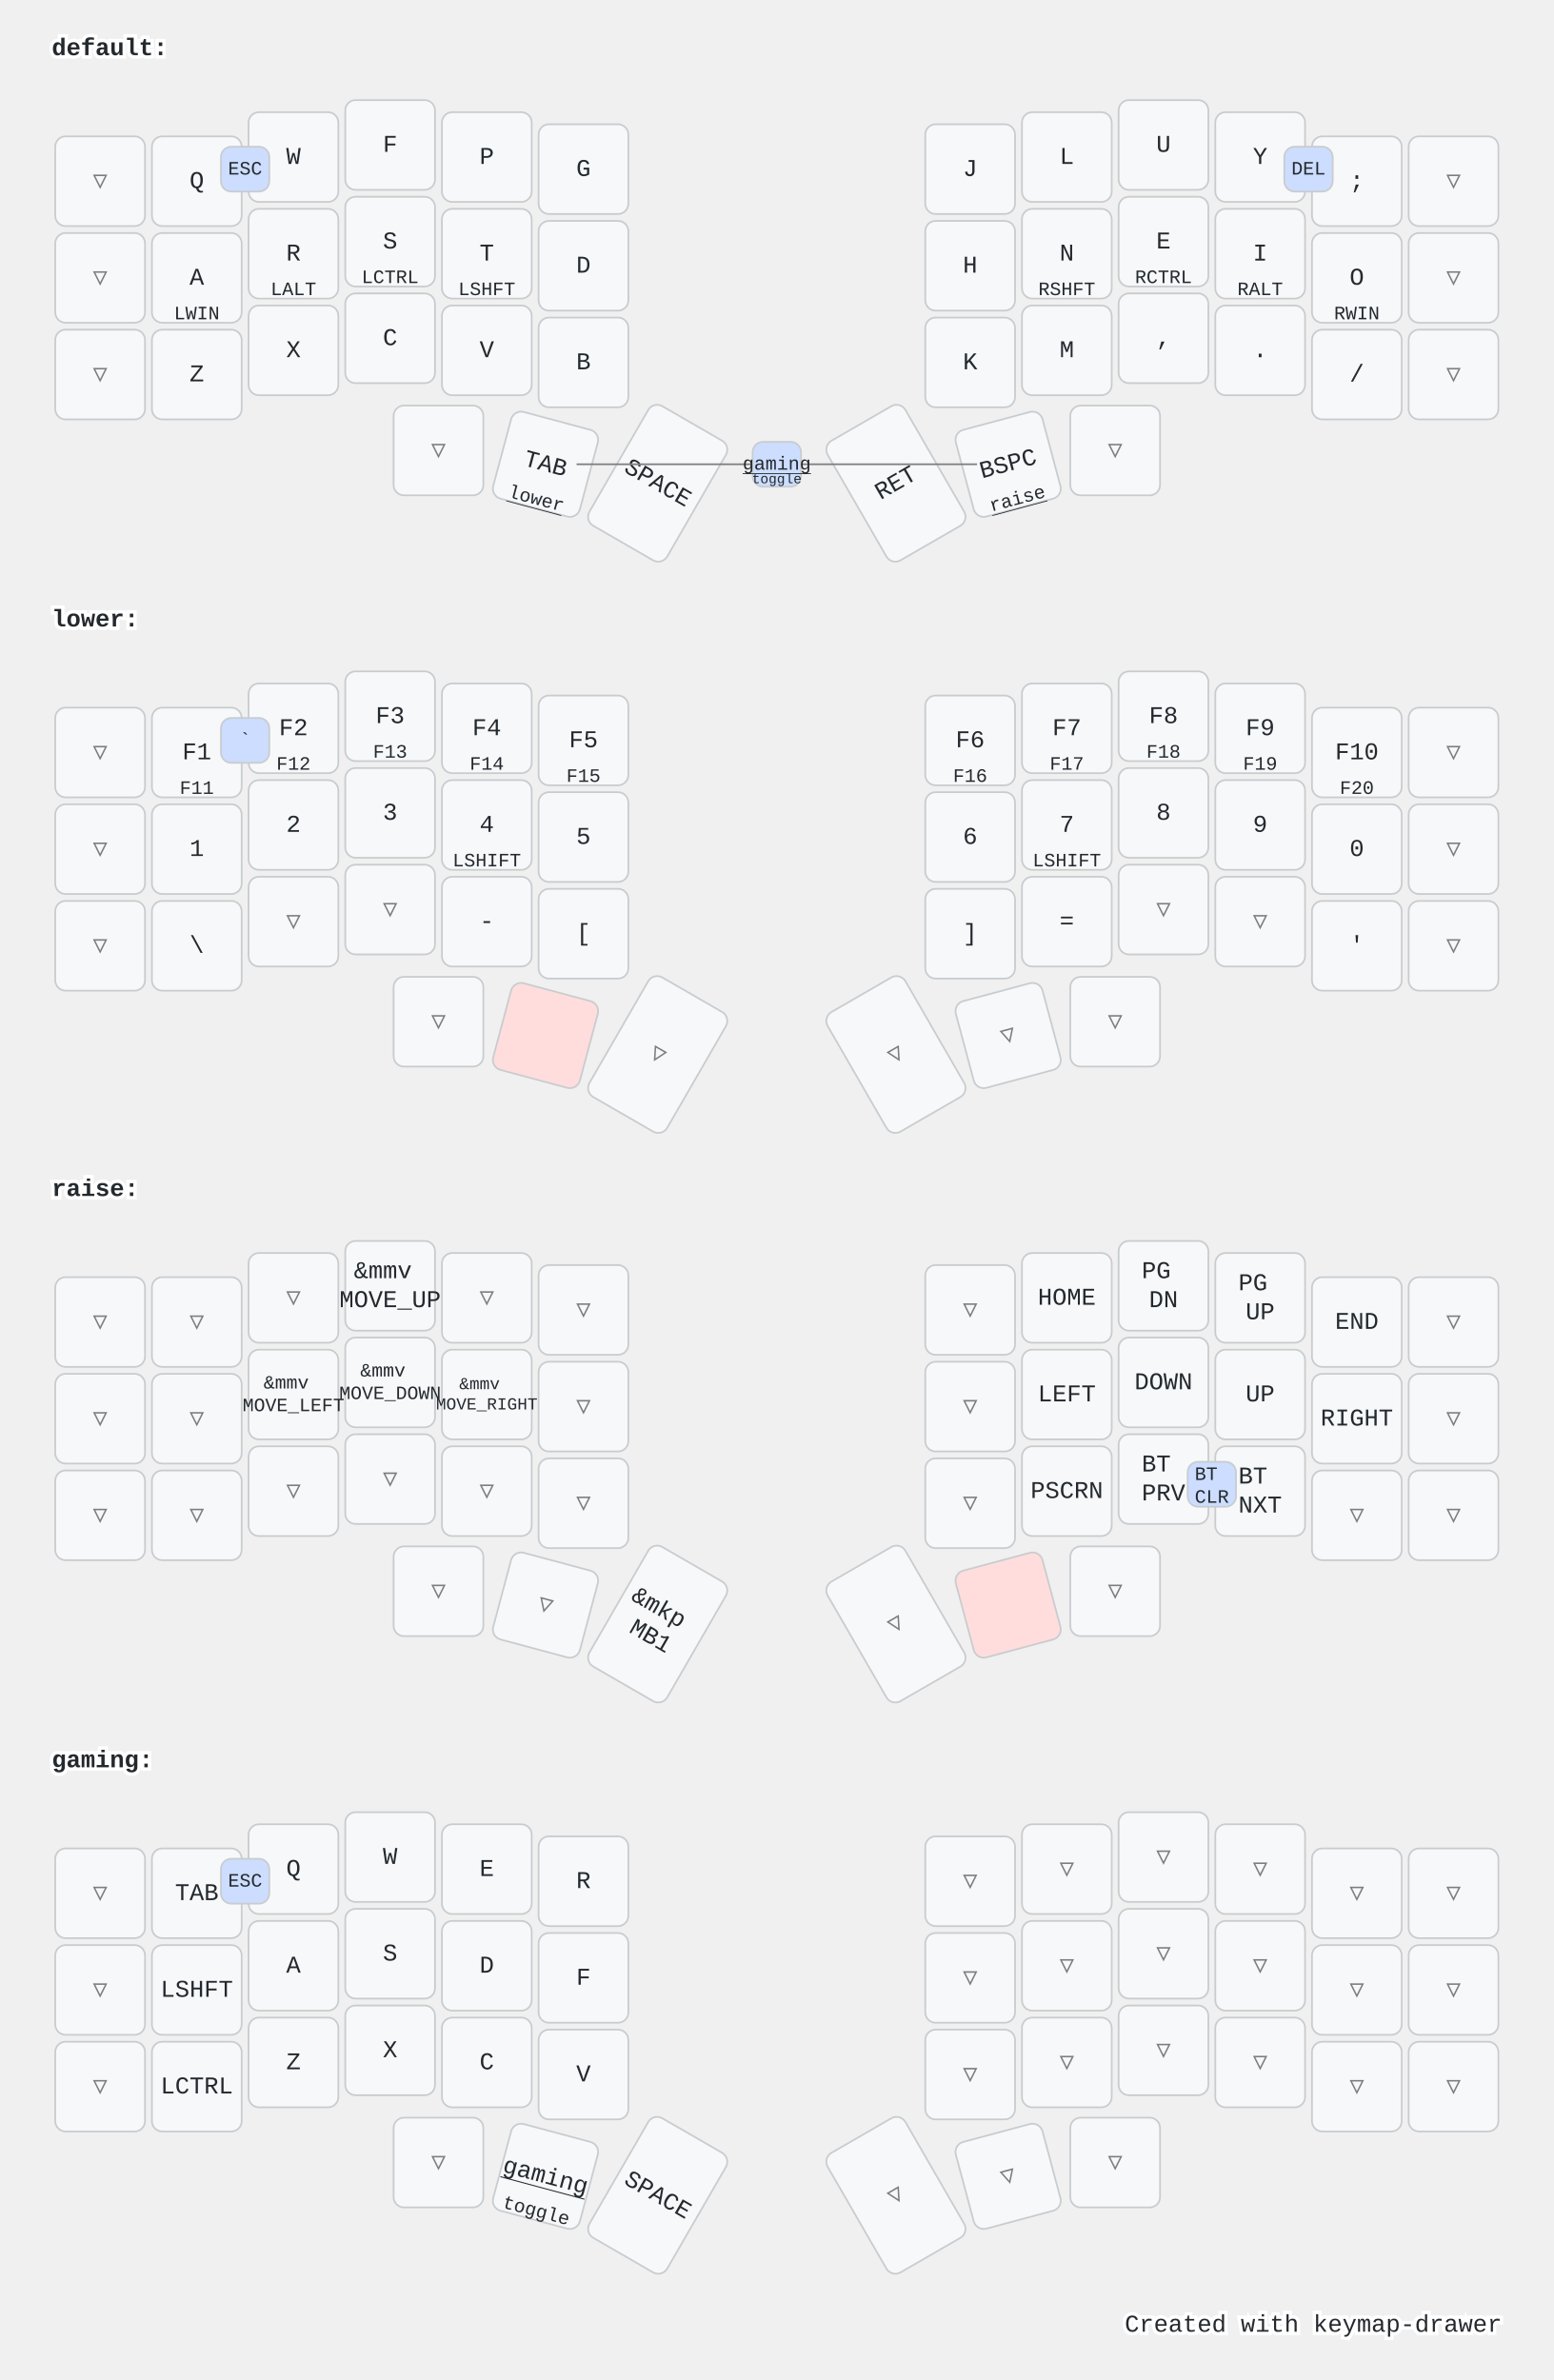
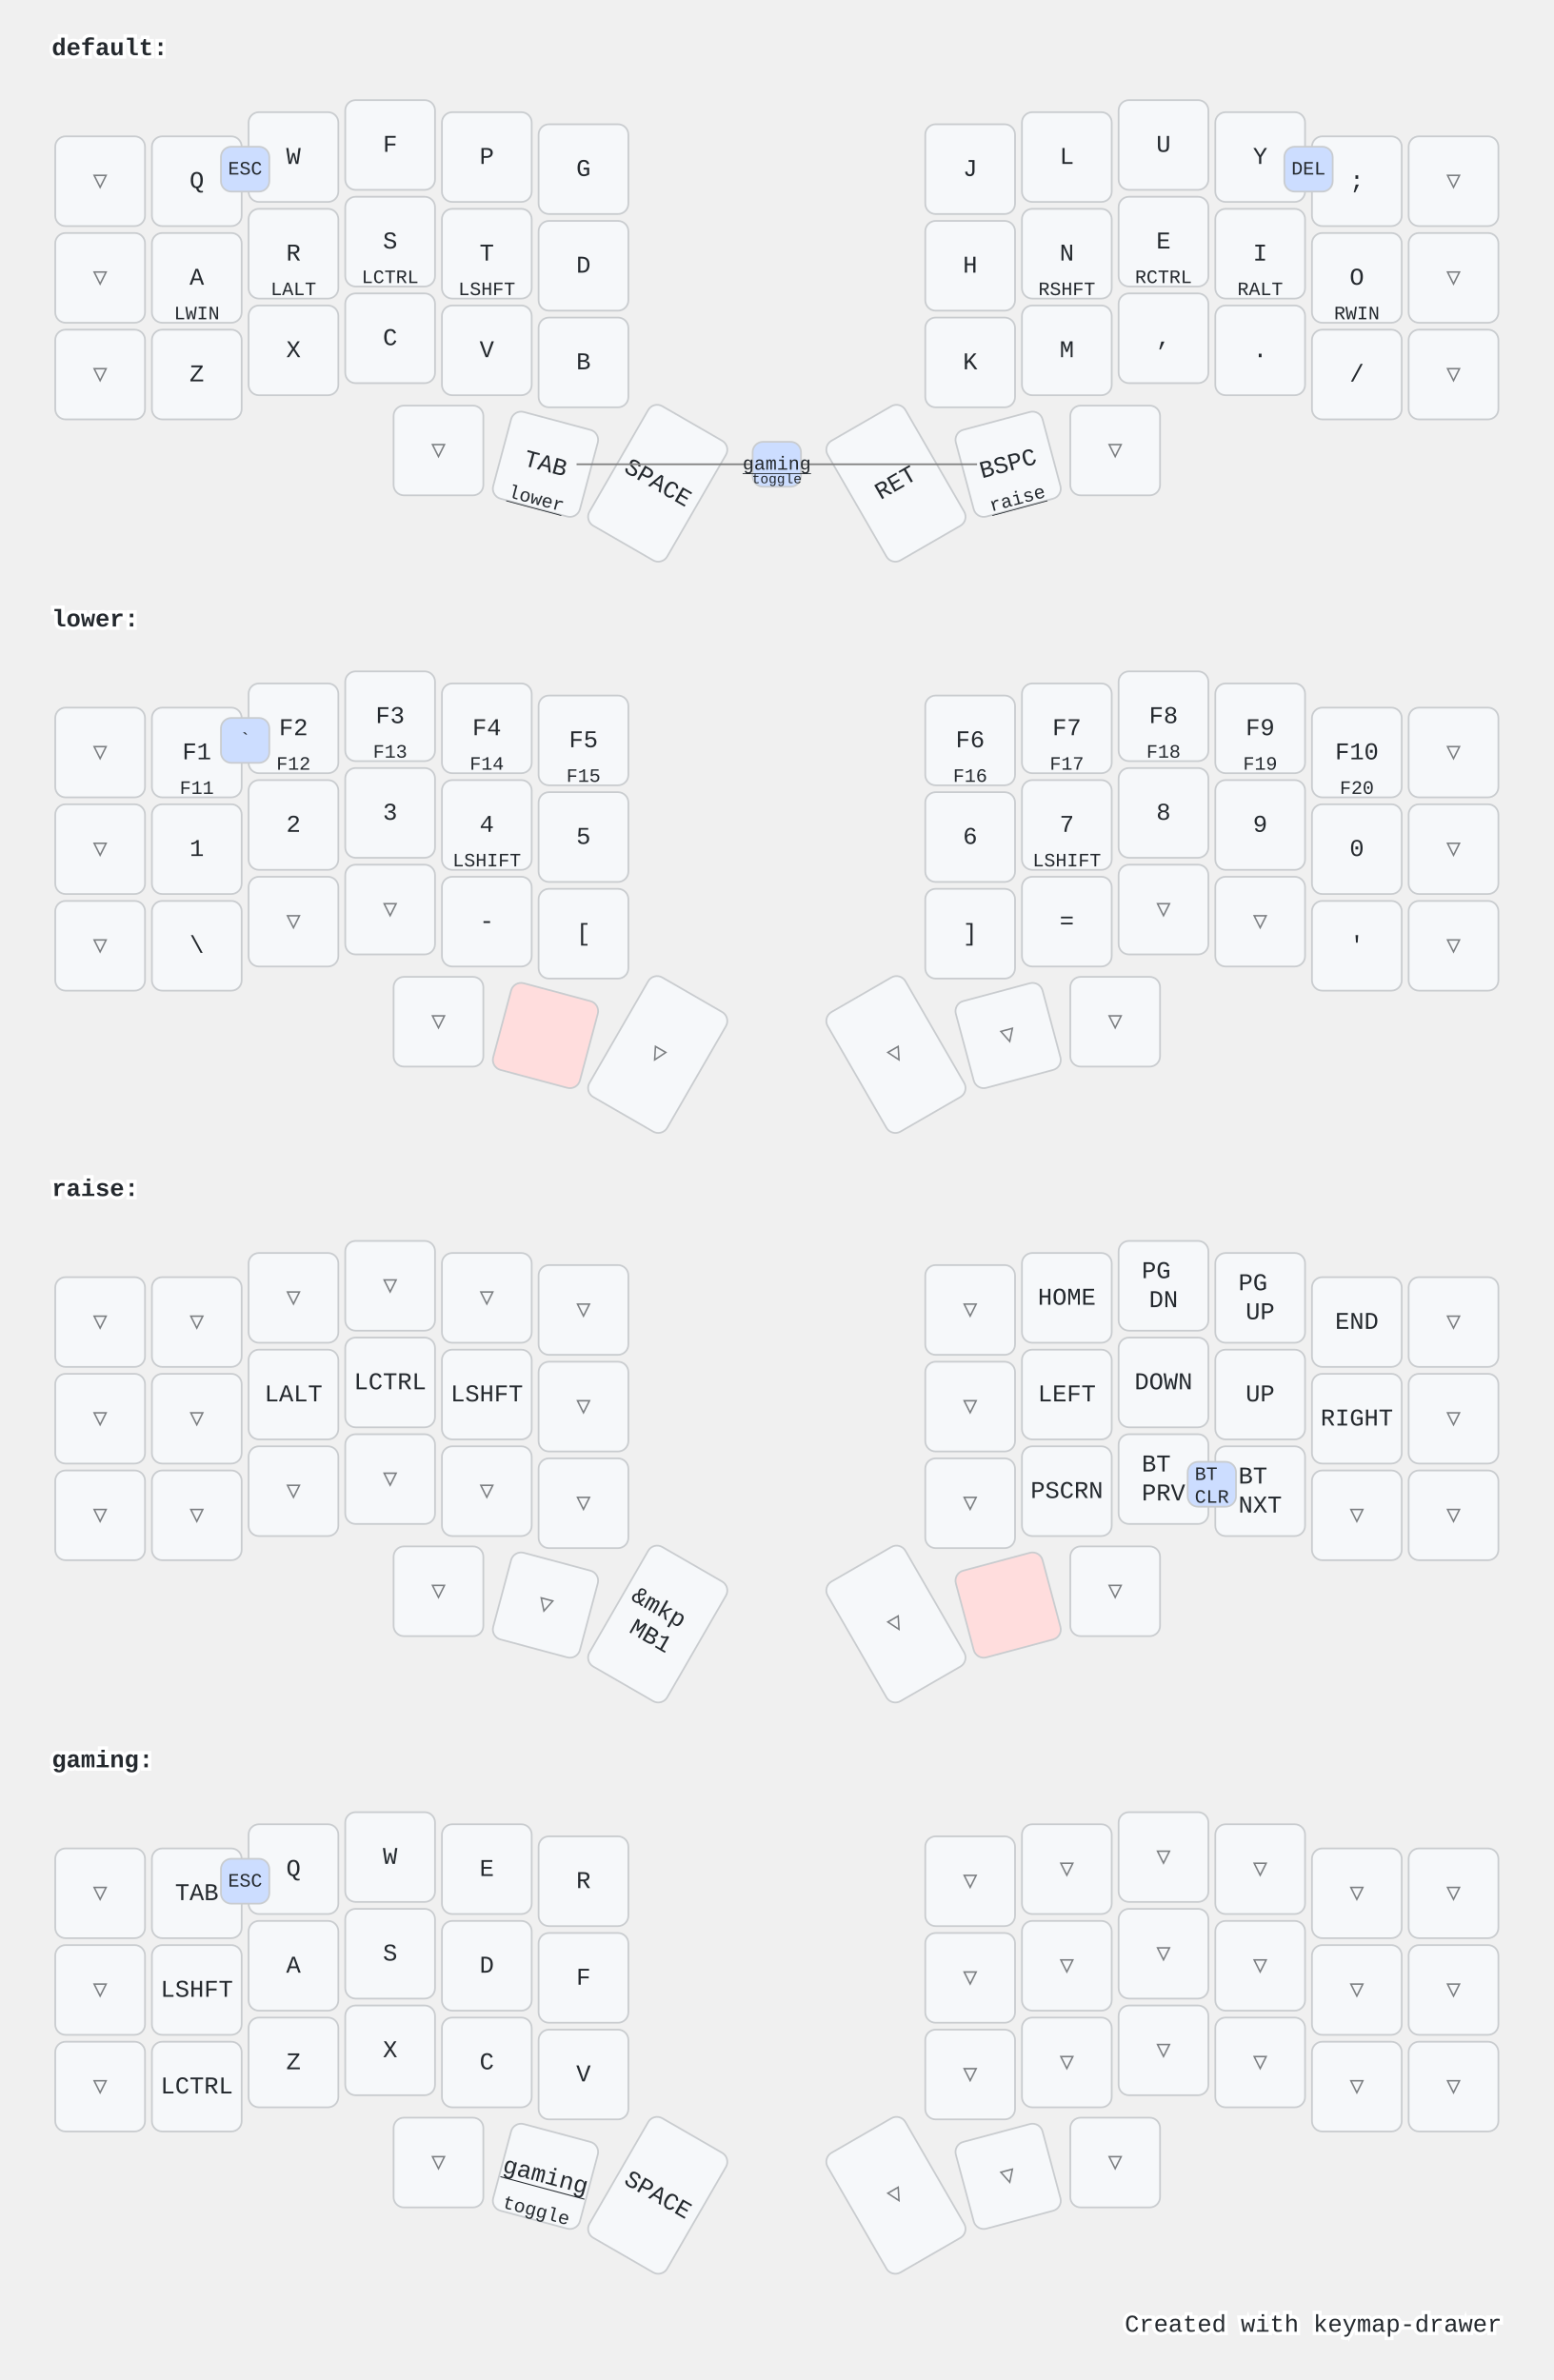
<svg xmlns="http://www.w3.org/2000/svg" width="900" height="1379" viewBox="0 0 900 1379" class="keymap">
  <style>/* inherit to force styles through use tags */
svg path {
    fill: inherit;
}

/* font and background color specifications */
svg.keymap {
    font-family: SFMono-Regular,Consolas,Liberation Mono,Menlo,monospace;
    font-size: 14px;
    font-kerning: normal;
    text-rendering: optimizeLegibility;
    fill: #24292e;
}

/* default key styling */
rect.key {
    fill: #f6f8fa;
}

rect.key, rect.combo {
    stroke: #c9cccf;
    stroke-width: 1;
}

/* default key side styling, only used is draw_key_sides is set */
rect.side {
    filter: brightness(90%);
}

/* color accent for combo boxes */
rect.combo, rect.combo-separate {
    fill: #cdf;
}

/* color accent for held keys */
rect.held, rect.combo.held {
    fill: #fdd;
}

/* color accent for ghost (optional) keys */
rect.ghost, rect.combo.ghost {
    stroke-dasharray: 4, 4;
    stroke-width: 2;
}

text {
    text-anchor: middle;
    dominant-baseline: middle;
}

/* styling for layer labels */
text.label {
    font-weight: bold;
    text-anchor: start;
    stroke: white;
    stroke-width: 4;
    paint-order: stroke;
}

/* styling for optional footer */
text.footer {
    text-anchor: end;
    dominant-baseline: auto;
    stroke: white;
    stroke-width: 4;
    paint-order: stroke;
}

/* styling for combo tap, and key non-tap label text */
text.combo, text.hold, text.shifted, text.left, text.right {
    font-size: 11px;
}

text.hold {
    text-anchor: middle;
    dominant-baseline: auto;
}

text.shifted {
    text-anchor: middle;
    dominant-baseline: hanging;
}

text.left {
    text-anchor: start;
}

text.right {
    text-anchor: end;
}

text.layer-activator {
    text-decoration: underline;
}

/* styling for hold/shifted label text in combo box */
text.combo.hold, text.combo.shifted, text.combo.left, text.combo.right {
    font-size: 8px;
}

/* lighter symbol for transparent keys */
text.trans {
    fill: #7b7e81;
}

/* styling for combo dendrons */
path.combo {
    stroke-width: 1;
    stroke: gray;
    fill: none;
}

/* Start Tabler Icons Cleanup */
/* cannot use height/width with glyphs */
.icon-tabler &gt; path {
    fill: inherit;
    stroke: inherit;
    stroke-width: 2;
}
/* hide tabler's default box */
.icon-tabler &gt; path[stroke="none"][fill="none"] {
    visibility: hidden;
}
/* End Tabler Icons Cleanup */

@media (prefers-color-scheme: dark) {
svg.keymap { fill: #d1d6db; }
rect.key { fill: #3f4750; }
rect.key, rect.combo { stroke: #60666c; }
rect.combo, rect.combo-separate { fill: #1f3d7a; }
rect.held, rect.combo.held { fill: #854747; }
text.label, text.footer { stroke: black; }
text.trans { fill: #7e8184; }
path.combo { stroke: #7f7f7f; }

}</style>
  <g transform="translate(30, 0)" class="layer-default">
    <text x="0" y="28" class="label" id="default">default:</text>
    <g transform="translate(0, 56)">
      <g transform="translate(28, 49)" class="key trans keypos-0">
        <rect rx="6" ry="6" x="-26" y="-26" width="52" height="52" class="key trans" />
        <text x="0" y="0" class="key trans tap">▽</text>
      </g>
      <g transform="translate(84, 49)" class="key keypos-1">
        <rect rx="6" ry="6" x="-26" y="-26" width="52" height="52" class="key" />
        <text x="0" y="0" class="key tap">Q</text>
      </g>
      <g transform="translate(140, 35)" class="key keypos-2">
        <rect rx="6" ry="6" x="-26" y="-26" width="52" height="52" class="key" />
        <text x="0" y="0" class="key tap">W</text>
      </g>
      <g transform="translate(196, 28)" class="key keypos-3">
        <rect rx="6" ry="6" x="-26" y="-26" width="52" height="52" class="key" />
        <text x="0" y="0" class="key tap">F</text>
      </g>
      <g transform="translate(252, 35)" class="key keypos-4">
        <rect rx="6" ry="6" x="-26" y="-26" width="52" height="52" class="key" />
        <text x="0" y="0" class="key tap">P</text>
      </g>
      <g transform="translate(308, 42)" class="key keypos-5">
        <rect rx="6" ry="6" x="-26" y="-26" width="52" height="52" class="key" />
        <text x="0" y="0" class="key tap">G</text>
      </g>
      <g transform="translate(532, 42)" class="key keypos-6">
        <rect rx="6" ry="6" x="-26" y="-26" width="52" height="52" class="key" />
        <text x="0" y="0" class="key tap">J</text>
      </g>
      <g transform="translate(588, 35)" class="key keypos-7">
        <rect rx="6" ry="6" x="-26" y="-26" width="52" height="52" class="key" />
        <text x="0" y="0" class="key tap">L</text>
      </g>
      <g transform="translate(644, 28)" class="key keypos-8">
        <rect rx="6" ry="6" x="-26" y="-26" width="52" height="52" class="key" />
        <text x="0" y="0" class="key tap">U</text>
      </g>
      <g transform="translate(700, 35)" class="key keypos-9">
        <rect rx="6" ry="6" x="-26" y="-26" width="52" height="52" class="key" />
        <text x="0" y="0" class="key tap">Y</text>
      </g>
      <g transform="translate(756, 49)" class="key keypos-10">
        <rect rx="6" ry="6" x="-26" y="-26" width="52" height="52" class="key" />
        <text x="0" y="0" class="key tap">;</text>
      </g>
      <g transform="translate(812, 49)" class="key trans keypos-11">
        <rect rx="6" ry="6" x="-26" y="-26" width="52" height="52" class="key trans" />
        <text x="0" y="0" class="key trans tap">▽</text>
      </g>
      <g transform="translate(28, 105)" class="key trans keypos-12">
        <rect rx="6" ry="6" x="-26" y="-26" width="52" height="52" class="key trans" />
        <text x="0" y="0" class="key trans tap">▽</text>
      </g>
      <g transform="translate(84, 105)" class="key keypos-13">
        <rect rx="6" ry="6" x="-26" y="-26" width="52" height="52" class="key" />
        <text x="0" y="0" class="key tap">A</text>
        <text x="0" y="24" class="key hold">LWIN</text>
      </g>
      <g transform="translate(140, 91)" class="key keypos-14">
        <rect rx="6" ry="6" x="-26" y="-26" width="52" height="52" class="key" />
        <text x="0" y="0" class="key tap">R</text>
        <text x="0" y="24" class="key hold">LALT</text>
      </g>
      <g transform="translate(196, 84)" class="key keypos-15">
        <rect rx="6" ry="6" x="-26" y="-26" width="52" height="52" class="key" />
        <text x="0" y="0" class="key tap">S</text>
        <text x="0" y="24" class="key hold">LCTRL</text>
      </g>
      <g transform="translate(252, 91)" class="key keypos-16">
        <rect rx="6" ry="6" x="-26" y="-26" width="52" height="52" class="key" />
        <text x="0" y="0" class="key tap">T</text>
        <text x="0" y="24" class="key hold">LSHFT</text>
      </g>
      <g transform="translate(308, 98)" class="key keypos-17">
        <rect rx="6" ry="6" x="-26" y="-26" width="52" height="52" class="key" />
        <text x="0" y="0" class="key tap">D</text>
      </g>
      <g transform="translate(532, 98)" class="key keypos-18">
        <rect rx="6" ry="6" x="-26" y="-26" width="52" height="52" class="key" />
        <text x="0" y="0" class="key tap">H</text>
      </g>
      <g transform="translate(588, 91)" class="key keypos-19">
        <rect rx="6" ry="6" x="-26" y="-26" width="52" height="52" class="key" />
        <text x="0" y="0" class="key tap">N</text>
        <text x="0" y="24" class="key hold">RSHFT</text>
      </g>
      <g transform="translate(644, 84)" class="key keypos-20">
        <rect rx="6" ry="6" x="-26" y="-26" width="52" height="52" class="key" />
        <text x="0" y="0" class="key tap">E</text>
        <text x="0" y="24" class="key hold">RCTRL</text>
      </g>
      <g transform="translate(700, 91)" class="key keypos-21">
        <rect rx="6" ry="6" x="-26" y="-26" width="52" height="52" class="key" />
        <text x="0" y="0" class="key tap">I</text>
        <text x="0" y="24" class="key hold">RALT</text>
      </g>
      <g transform="translate(756, 105)" class="key keypos-22">
        <rect rx="6" ry="6" x="-26" y="-26" width="52" height="52" class="key" />
        <text x="0" y="0" class="key tap">O</text>
        <text x="0" y="24" class="key hold">RWIN</text>
      </g>
      <g transform="translate(812, 105)" class="key trans keypos-23">
        <rect rx="6" ry="6" x="-26" y="-26" width="52" height="52" class="key trans" />
        <text x="0" y="0" class="key trans tap">▽</text>
      </g>
      <g transform="translate(28, 161)" class="key trans keypos-24">
        <rect rx="6" ry="6" x="-26" y="-26" width="52" height="52" class="key trans" />
        <text x="0" y="0" class="key trans tap">▽</text>
      </g>
      <g transform="translate(84, 161)" class="key keypos-25">
        <rect rx="6" ry="6" x="-26" y="-26" width="52" height="52" class="key" />
        <text x="0" y="0" class="key tap">Z</text>
      </g>
      <g transform="translate(140, 147)" class="key keypos-26">
        <rect rx="6" ry="6" x="-26" y="-26" width="52" height="52" class="key" />
        <text x="0" y="0" class="key tap">X</text>
      </g>
      <g transform="translate(196, 140)" class="key keypos-27">
        <rect rx="6" ry="6" x="-26" y="-26" width="52" height="52" class="key" />
        <text x="0" y="0" class="key tap">C</text>
      </g>
      <g transform="translate(252, 147)" class="key keypos-28">
        <rect rx="6" ry="6" x="-26" y="-26" width="52" height="52" class="key" />
        <text x="0" y="0" class="key tap">V</text>
      </g>
      <g transform="translate(308, 154)" class="key keypos-29">
        <rect rx="6" ry="6" x="-26" y="-26" width="52" height="52" class="key" />
        <text x="0" y="0" class="key tap">B</text>
      </g>
      <g transform="translate(532, 154)" class="key keypos-30">
        <rect rx="6" ry="6" x="-26" y="-26" width="52" height="52" class="key" />
        <text x="0" y="0" class="key tap">K</text>
      </g>
      <g transform="translate(588, 147)" class="key keypos-31">
        <rect rx="6" ry="6" x="-26" y="-26" width="52" height="52" class="key" />
        <text x="0" y="0" class="key tap">M</text>
      </g>
      <g transform="translate(644, 140)" class="key keypos-32">
        <rect rx="6" ry="6" x="-26" y="-26" width="52" height="52" class="key" />
        <text x="0" y="0" class="key tap">,</text>
      </g>
      <g transform="translate(700, 147)" class="key keypos-33">
        <rect rx="6" ry="6" x="-26" y="-26" width="52" height="52" class="key" />
        <text x="0" y="0" class="key tap">.</text>
      </g>
      <g transform="translate(756, 161)" class="key keypos-34">
        <rect rx="6" ry="6" x="-26" y="-26" width="52" height="52" class="key" />
        <text x="0" y="0" class="key tap">/</text>
      </g>
      <g transform="translate(812, 161)" class="key trans keypos-35">
        <rect rx="6" ry="6" x="-26" y="-26" width="52" height="52" class="key trans" />
        <text x="0" y="0" class="key trans tap">▽</text>
      </g>
      <g transform="translate(224, 205)" class="key trans keypos-36">
        <rect rx="6" ry="6" x="-26" y="-26" width="52" height="52" class="key trans" />
        <text x="0" y="0" class="key trans tap">▽</text>
      </g>
      <g transform="translate(286, 213) rotate(15.0)" class="key keypos-37">
        <rect rx="6" ry="6" x="-26" y="-26" width="52" height="52" class="key" />
        <text x="0" y="0" class="key tap">TAB</text>
        <a href="#lower">
          <text x="0" y="24" class="key hold layer-activator">lower</text>
        </a>
      </g>
      <g transform="translate(351, 224) rotate(30.0)" class="key keypos-38">
        <rect rx="6" ry="6" x="-26" y="-40" width="52" height="80" class="key" />
        <text x="0" y="0" class="key tap">SPACE</text>
      </g>
      <g transform="translate(489, 224) rotate(-30.0)" class="key keypos-39">
        <rect rx="6" ry="6" x="-26" y="-40" width="52" height="80" class="key" />
        <text x="0" y="0" class="key tap">RET</text>
      </g>
      <g transform="translate(554, 213) rotate(-15.0)" class="key keypos-40">
        <rect rx="6" ry="6" x="-26" y="-26" width="52" height="52" class="key" />
        <text x="0" y="0" class="key tap">BSPC</text>
        <a href="#raise">
          <text x="0" y="24" class="key hold layer-activator">raise</text>
        </a>
      </g>
      <g transform="translate(616, 205)" class="key trans keypos-41">
        <rect rx="6" ry="6" x="-26" y="-26" width="52" height="52" class="key trans" />
        <text x="0" y="0" class="key trans tap">▽</text>
      </g>
      <g class="combo combopos-0">
        <rect rx="6" ry="6" x="98" y="29" width="28" height="26" class="combo" />
        <text x="112" y="42" class="combo tap">ESC</text>
      </g>
      <g class="combo combopos-1">
        <rect rx="6" ry="6" x="714" y="29" width="28" height="26" class="combo" />
        <text x="728" y="42" class="combo tap">DEL</text>
      </g>
      <g class="combo combopos-2">
        <path d="M420,213 l-116,0" class="combo" />
        <path d="M420,213 l116,0" class="combo" />
        <rect rx="6" ry="6" x="406" y="200" width="28" height="26" class="combo" />
        <a href="#gaming">
          <text x="420" y="213" class="combo tap layer-activator">gaming</text>
        </a>
        <text x="420" y="224" class="combo hold">toggle</text>
      </g>
    </g>
  </g>
  <g transform="translate(30, 331)" class="layer-lower">
    <text x="0" y="28" class="label" id="lower">lower:</text>
    <g transform="translate(0, 56)">
      <g transform="translate(28, 49)" class="key trans keypos-0">
        <rect rx="6" ry="6" x="-26" y="-26" width="52" height="52" class="key trans" />
        <text x="0" y="0" class="key trans tap">▽</text>
      </g>
      <g transform="translate(84, 49)" class="key keypos-1">
        <rect rx="6" ry="6" x="-26" y="-26" width="52" height="52" class="key" />
        <text x="0" y="0" class="key tap">F1</text>
        <text x="0" y="24" class="key hold">F11</text>
      </g>
      <g transform="translate(140, 35)" class="key keypos-2">
        <rect rx="6" ry="6" x="-26" y="-26" width="52" height="52" class="key" />
        <text x="0" y="0" class="key tap">F2</text>
        <text x="0" y="24" class="key hold">F12</text>
      </g>
      <g transform="translate(196, 28)" class="key keypos-3">
        <rect rx="6" ry="6" x="-26" y="-26" width="52" height="52" class="key" />
        <text x="0" y="0" class="key tap">F3</text>
        <text x="0" y="24" class="key hold">F13</text>
      </g>
      <g transform="translate(252, 35)" class="key keypos-4">
        <rect rx="6" ry="6" x="-26" y="-26" width="52" height="52" class="key" />
        <text x="0" y="0" class="key tap">F4</text>
        <text x="0" y="24" class="key hold">F14</text>
      </g>
      <g transform="translate(308, 42)" class="key keypos-5">
        <rect rx="6" ry="6" x="-26" y="-26" width="52" height="52" class="key" />
        <text x="0" y="0" class="key tap">F5</text>
        <text x="0" y="24" class="key hold">F15</text>
      </g>
      <g transform="translate(532, 42)" class="key keypos-6">
        <rect rx="6" ry="6" x="-26" y="-26" width="52" height="52" class="key" />
        <text x="0" y="0" class="key tap">F6</text>
        <text x="0" y="24" class="key hold">F16</text>
      </g>
      <g transform="translate(588, 35)" class="key keypos-7">
        <rect rx="6" ry="6" x="-26" y="-26" width="52" height="52" class="key" />
        <text x="0" y="0" class="key tap">F7</text>
        <text x="0" y="24" class="key hold">F17</text>
      </g>
      <g transform="translate(644, 28)" class="key keypos-8">
        <rect rx="6" ry="6" x="-26" y="-26" width="52" height="52" class="key" />
        <text x="0" y="0" class="key tap">F8</text>
        <text x="0" y="24" class="key hold">F18</text>
      </g>
      <g transform="translate(700, 35)" class="key keypos-9">
        <rect rx="6" ry="6" x="-26" y="-26" width="52" height="52" class="key" />
        <text x="0" y="0" class="key tap">F9</text>
        <text x="0" y="24" class="key hold">F19</text>
      </g>
      <g transform="translate(756, 49)" class="key keypos-10">
        <rect rx="6" ry="6" x="-26" y="-26" width="52" height="52" class="key" />
        <text x="0" y="0" class="key tap">F10</text>
        <text x="0" y="24" class="key hold">F20</text>
      </g>
      <g transform="translate(812, 49)" class="key trans keypos-11">
        <rect rx="6" ry="6" x="-26" y="-26" width="52" height="52" class="key trans" />
        <text x="0" y="0" class="key trans tap">▽</text>
      </g>
      <g transform="translate(28, 105)" class="key trans keypos-12">
        <rect rx="6" ry="6" x="-26" y="-26" width="52" height="52" class="key trans" />
        <text x="0" y="0" class="key trans tap">▽</text>
      </g>
      <g transform="translate(84, 105)" class="key keypos-13">
        <rect rx="6" ry="6" x="-26" y="-26" width="52" height="52" class="key" />
        <text x="0" y="0" class="key tap">1</text>
      </g>
      <g transform="translate(140, 91)" class="key keypos-14">
        <rect rx="6" ry="6" x="-26" y="-26" width="52" height="52" class="key" />
        <text x="0" y="0" class="key tap">2</text>
      </g>
      <g transform="translate(196, 84)" class="key keypos-15">
        <rect rx="6" ry="6" x="-26" y="-26" width="52" height="52" class="key" />
        <text x="0" y="0" class="key tap">3</text>
      </g>
      <g transform="translate(252, 91)" class="key keypos-16">
        <rect rx="6" ry="6" x="-26" y="-26" width="52" height="52" class="key" />
        <text x="0" y="0" class="key tap">4</text>
        <text x="0" y="24" class="key hold">LSHIFT</text>
      </g>
      <g transform="translate(308, 98)" class="key keypos-17">
        <rect rx="6" ry="6" x="-26" y="-26" width="52" height="52" class="key" />
        <text x="0" y="0" class="key tap">5</text>
      </g>
      <g transform="translate(532, 98)" class="key keypos-18">
        <rect rx="6" ry="6" x="-26" y="-26" width="52" height="52" class="key" />
        <text x="0" y="0" class="key tap">6</text>
      </g>
      <g transform="translate(588, 91)" class="key keypos-19">
        <rect rx="6" ry="6" x="-26" y="-26" width="52" height="52" class="key" />
        <text x="0" y="0" class="key tap">7</text>
        <text x="0" y="24" class="key hold">LSHIFT</text>
      </g>
      <g transform="translate(644, 84)" class="key keypos-20">
        <rect rx="6" ry="6" x="-26" y="-26" width="52" height="52" class="key" />
        <text x="0" y="0" class="key tap">8</text>
      </g>
      <g transform="translate(700, 91)" class="key keypos-21">
        <rect rx="6" ry="6" x="-26" y="-26" width="52" height="52" class="key" />
        <text x="0" y="0" class="key tap">9</text>
      </g>
      <g transform="translate(756, 105)" class="key keypos-22">
        <rect rx="6" ry="6" x="-26" y="-26" width="52" height="52" class="key" />
        <text x="0" y="0" class="key tap">0</text>
      </g>
      <g transform="translate(812, 105)" class="key trans keypos-23">
        <rect rx="6" ry="6" x="-26" y="-26" width="52" height="52" class="key trans" />
        <text x="0" y="0" class="key trans tap">▽</text>
      </g>
      <g transform="translate(28, 161)" class="key trans keypos-24">
        <rect rx="6" ry="6" x="-26" y="-26" width="52" height="52" class="key trans" />
        <text x="0" y="0" class="key trans tap">▽</text>
      </g>
      <g transform="translate(84, 161)" class="key keypos-25">
        <rect rx="6" ry="6" x="-26" y="-26" width="52" height="52" class="key" />
        <text x="0" y="0" class="key tap">\</text>
      </g>
      <g transform="translate(140, 147)" class="key trans keypos-26">
        <rect rx="6" ry="6" x="-26" y="-26" width="52" height="52" class="key trans" />
        <text x="0" y="0" class="key trans tap">▽</text>
      </g>
      <g transform="translate(196, 140)" class="key trans keypos-27">
        <rect rx="6" ry="6" x="-26" y="-26" width="52" height="52" class="key trans" />
        <text x="0" y="0" class="key trans tap">▽</text>
      </g>
      <g transform="translate(252, 147)" class="key keypos-28">
        <rect rx="6" ry="6" x="-26" y="-26" width="52" height="52" class="key" />
        <text x="0" y="0" class="key tap">-</text>
      </g>
      <g transform="translate(308, 154)" class="key keypos-29">
        <rect rx="6" ry="6" x="-26" y="-26" width="52" height="52" class="key" />
        <text x="0" y="0" class="key tap">[</text>
      </g>
      <g transform="translate(532, 154)" class="key keypos-30">
        <rect rx="6" ry="6" x="-26" y="-26" width="52" height="52" class="key" />
        <text x="0" y="0" class="key tap">]</text>
      </g>
      <g transform="translate(588, 147)" class="key keypos-31">
        <rect rx="6" ry="6" x="-26" y="-26" width="52" height="52" class="key" />
        <text x="0" y="0" class="key tap">=</text>
      </g>
      <g transform="translate(644, 140)" class="key trans keypos-32">
        <rect rx="6" ry="6" x="-26" y="-26" width="52" height="52" class="key trans" />
        <text x="0" y="0" class="key trans tap">▽</text>
      </g>
      <g transform="translate(700, 147)" class="key trans keypos-33">
        <rect rx="6" ry="6" x="-26" y="-26" width="52" height="52" class="key trans" />
        <text x="0" y="0" class="key trans tap">▽</text>
      </g>
      <g transform="translate(756, 161)" class="key keypos-34">
        <rect rx="6" ry="6" x="-26" y="-26" width="52" height="52" class="key" />
        <text x="0" y="0" class="key tap">'</text>
      </g>
      <g transform="translate(812, 161)" class="key trans keypos-35">
        <rect rx="6" ry="6" x="-26" y="-26" width="52" height="52" class="key trans" />
        <text x="0" y="0" class="key trans tap">▽</text>
      </g>
      <g transform="translate(224, 205)" class="key trans keypos-36">
        <rect rx="6" ry="6" x="-26" y="-26" width="52" height="52" class="key trans" />
        <text x="0" y="0" class="key trans tap">▽</text>
      </g>
      <g transform="translate(286, 213) rotate(15.0)" class="key held keypos-37">
        <rect rx="6" ry="6" x="-26" y="-26" width="52" height="52" class="key held" />
      </g>
      <g transform="translate(351, 224) rotate(30.0)" class="key trans keypos-38">
        <rect rx="6" ry="6" x="-26" y="-40" width="52" height="80" class="key trans" />
        <text x="0" y="0" class="key trans tap">▽</text>
      </g>
      <g transform="translate(489, 224) rotate(-30.0)" class="key trans keypos-39">
        <rect rx="6" ry="6" x="-26" y="-40" width="52" height="80" class="key trans" />
        <text x="0" y="0" class="key trans tap">▽</text>
      </g>
      <g transform="translate(554, 213) rotate(-15.0)" class="key trans keypos-40">
        <rect rx="6" ry="6" x="-26" y="-26" width="52" height="52" class="key trans" />
        <text x="0" y="0" class="key trans tap">▽</text>
      </g>
      <g transform="translate(616, 205)" class="key trans keypos-41">
        <rect rx="6" ry="6" x="-26" y="-26" width="52" height="52" class="key trans" />
        <text x="0" y="0" class="key trans tap">▽</text>
      </g>
      <g class="combo combopos-0">
        <rect rx="6" ry="6" x="98" y="29" width="28" height="26" class="combo" />
        <text x="112" y="42" class="combo tap">`</text>
      </g>
    </g>
  </g>
  <g transform="translate(30, 661)" class="layer-raise">
    <text x="0" y="28" class="label" id="raise">raise:</text>
    <g transform="translate(0, 56)">
      <g transform="translate(28, 49)" class="key trans keypos-0">
        <rect rx="6" ry="6" x="-26" y="-26" width="52" height="52" class="key trans" />
        <text x="0" y="0" class="key trans tap">▽</text>
      </g>
      <g transform="translate(84, 49)" class="key trans keypos-1">
        <rect rx="6" ry="6" x="-26" y="-26" width="52" height="52" class="key trans" />
        <text x="0" y="0" class="key trans tap">▽</text>
      </g>
      <g transform="translate(140, 35)" class="key trans keypos-2">
        <rect rx="6" ry="6" x="-26" y="-26" width="52" height="52" class="key trans" />
        <text x="0" y="0" class="key trans tap">▽</text>
      </g>
-       <g transform="translate(196, 28)" class="key keypos-3">
-         <rect rx="6" ry="6" x="-26" y="-26" width="52" height="52" class="key" />
-         <text x="0" y="0" class="key tap">
-           <tspan x="0" dy="-0.6em">&amp;mmv</tspan>
-           <tspan x="0" dy="1.2em">MOVE_UP</tspan>
-         </text>
+       <g transform="translate(196, 28)" class="key trans keypos-3">
+         <rect rx="6" ry="6" x="-26" y="-26" width="52" height="52" class="key trans" />
+         <text x="0" y="0" class="key trans tap">▽</text>
      </g>
      <g transform="translate(252, 35)" class="key trans keypos-4">
        <rect rx="6" ry="6" x="-26" y="-26" width="52" height="52" class="key trans" />
        <text x="0" y="0" class="key trans tap">▽</text>
      </g>
      <g transform="translate(308, 42)" class="key trans keypos-5">
        <rect rx="6" ry="6" x="-26" y="-26" width="52" height="52" class="key trans" />
        <text x="0" y="0" class="key trans tap">▽</text>
      </g>
      <g transform="translate(532, 42)" class="key trans keypos-6">
        <rect rx="6" ry="6" x="-26" y="-26" width="52" height="52" class="key trans" />
        <text x="0" y="0" class="key trans tap">▽</text>
      </g>
      <g transform="translate(588, 35)" class="key keypos-7">
        <rect rx="6" ry="6" x="-26" y="-26" width="52" height="52" class="key" />
        <text x="0" y="0" class="key tap">HOME</text>
      </g>
      <g transform="translate(644, 28)" class="key keypos-8">
        <rect rx="6" ry="6" x="-26" y="-26" width="52" height="52" class="key" />
        <text x="0" y="0" class="key tap">
          <tspan x="0" dy="-0.6em">PG</tspan>
          <tspan x="0" dy="1.2em">DN</tspan>
        </text>
      </g>
      <g transform="translate(700, 35)" class="key keypos-9">
        <rect rx="6" ry="6" x="-26" y="-26" width="52" height="52" class="key" />
        <text x="0" y="0" class="key tap">
          <tspan x="0" dy="-0.6em">PG</tspan>
          <tspan x="0" dy="1.2em">UP</tspan>
        </text>
      </g>
      <g transform="translate(756, 49)" class="key keypos-10">
        <rect rx="6" ry="6" x="-26" y="-26" width="52" height="52" class="key" />
        <text x="0" y="0" class="key tap">END</text>
      </g>
      <g transform="translate(812, 49)" class="key trans keypos-11">
        <rect rx="6" ry="6" x="-26" y="-26" width="52" height="52" class="key trans" />
        <text x="0" y="0" class="key trans tap">▽</text>
      </g>
      <g transform="translate(28, 105)" class="key trans keypos-12">
        <rect rx="6" ry="6" x="-26" y="-26" width="52" height="52" class="key trans" />
        <text x="0" y="0" class="key trans tap">▽</text>
      </g>
      <g transform="translate(84, 105)" class="key trans keypos-13">
        <rect rx="6" ry="6" x="-26" y="-26" width="52" height="52" class="key trans" />
        <text x="0" y="0" class="key trans tap">▽</text>
      </g>
      <g transform="translate(140, 91)" class="key keypos-14">
        <rect rx="6" ry="6" x="-26" y="-26" width="52" height="52" class="key" />
-         <text x="0" y="0" class="key tap">
-           <tspan x="0" dy="-0.6em" style="font-size: 78%">&amp;mmv</tspan>
-           <tspan x="0" dy="1.2em" style="font-size: 78%">MOVE_LEFT</tspan>
-         </text>
+         <text x="0" y="0" class="key tap">LALT</text>
      </g>
      <g transform="translate(196, 84)" class="key keypos-15">
        <rect rx="6" ry="6" x="-26" y="-26" width="52" height="52" class="key" />
-         <text x="0" y="0" class="key tap">
-           <tspan x="0" dy="-0.6em" style="font-size: 78%">&amp;mmv</tspan>
-           <tspan x="0" dy="1.2em" style="font-size: 78%">MOVE_DOWN</tspan>
-         </text>
+         <text x="0" y="0" class="key tap">LCTRL</text>
      </g>
      <g transform="translate(252, 91)" class="key keypos-16">
        <rect rx="6" ry="6" x="-26" y="-26" width="52" height="52" class="key" />
-         <text x="0" y="0" class="key tap">
-           <tspan x="0" dy="-0.6em" style="font-size: 70%">&amp;mmv</tspan>
-           <tspan x="0" dy="1.2em" style="font-size: 70%">MOVE_RIGHT</tspan>
-         </text>
+         <text x="0" y="0" class="key tap">LSHFT</text>
      </g>
      <g transform="translate(308, 98)" class="key trans keypos-17">
        <rect rx="6" ry="6" x="-26" y="-26" width="52" height="52" class="key trans" />
        <text x="0" y="0" class="key trans tap">▽</text>
      </g>
      <g transform="translate(532, 98)" class="key trans keypos-18">
        <rect rx="6" ry="6" x="-26" y="-26" width="52" height="52" class="key trans" />
        <text x="0" y="0" class="key trans tap">▽</text>
      </g>
      <g transform="translate(588, 91)" class="key keypos-19">
        <rect rx="6" ry="6" x="-26" y="-26" width="52" height="52" class="key" />
        <text x="0" y="0" class="key tap">LEFT</text>
      </g>
      <g transform="translate(644, 84)" class="key keypos-20">
        <rect rx="6" ry="6" x="-26" y="-26" width="52" height="52" class="key" />
        <text x="0" y="0" class="key tap">DOWN</text>
      </g>
      <g transform="translate(700, 91)" class="key keypos-21">
        <rect rx="6" ry="6" x="-26" y="-26" width="52" height="52" class="key" />
        <text x="0" y="0" class="key tap">UP</text>
      </g>
      <g transform="translate(756, 105)" class="key keypos-22">
        <rect rx="6" ry="6" x="-26" y="-26" width="52" height="52" class="key" />
        <text x="0" y="0" class="key tap">RIGHT</text>
      </g>
      <g transform="translate(812, 105)" class="key trans keypos-23">
        <rect rx="6" ry="6" x="-26" y="-26" width="52" height="52" class="key trans" />
        <text x="0" y="0" class="key trans tap">▽</text>
      </g>
      <g transform="translate(28, 161)" class="key trans keypos-24">
        <rect rx="6" ry="6" x="-26" y="-26" width="52" height="52" class="key trans" />
        <text x="0" y="0" class="key trans tap">▽</text>
      </g>
      <g transform="translate(84, 161)" class="key trans keypos-25">
        <rect rx="6" ry="6" x="-26" y="-26" width="52" height="52" class="key trans" />
        <text x="0" y="0" class="key trans tap">▽</text>
      </g>
      <g transform="translate(140, 147)" class="key trans keypos-26">
        <rect rx="6" ry="6" x="-26" y="-26" width="52" height="52" class="key trans" />
        <text x="0" y="0" class="key trans tap">▽</text>
      </g>
      <g transform="translate(196, 140)" class="key trans keypos-27">
        <rect rx="6" ry="6" x="-26" y="-26" width="52" height="52" class="key trans" />
        <text x="0" y="0" class="key trans tap">▽</text>
      </g>
      <g transform="translate(252, 147)" class="key trans keypos-28">
        <rect rx="6" ry="6" x="-26" y="-26" width="52" height="52" class="key trans" />
        <text x="0" y="0" class="key trans tap">▽</text>
      </g>
      <g transform="translate(308, 154)" class="key trans keypos-29">
        <rect rx="6" ry="6" x="-26" y="-26" width="52" height="52" class="key trans" />
        <text x="0" y="0" class="key trans tap">▽</text>
      </g>
      <g transform="translate(532, 154)" class="key trans keypos-30">
        <rect rx="6" ry="6" x="-26" y="-26" width="52" height="52" class="key trans" />
        <text x="0" y="0" class="key trans tap">▽</text>
      </g>
      <g transform="translate(588, 147)" class="key keypos-31">
        <rect rx="6" ry="6" x="-26" y="-26" width="52" height="52" class="key" />
        <text x="0" y="0" class="key tap">PSCRN</text>
      </g>
      <g transform="translate(644, 140)" class="key keypos-32">
        <rect rx="6" ry="6" x="-26" y="-26" width="52" height="52" class="key" />
        <text x="0" y="0" class="key tap">
          <tspan x="0" dy="-0.6em">BT</tspan>
          <tspan x="0" dy="1.2em">PRV</tspan>
        </text>
      </g>
      <g transform="translate(700, 147)" class="key keypos-33">
        <rect rx="6" ry="6" x="-26" y="-26" width="52" height="52" class="key" />
        <text x="0" y="0" class="key tap">
          <tspan x="0" dy="-0.6em">BT</tspan>
          <tspan x="0" dy="1.2em">NXT</tspan>
        </text>
      </g>
      <g transform="translate(756, 161)" class="key trans keypos-34">
        <rect rx="6" ry="6" x="-26" y="-26" width="52" height="52" class="key trans" />
        <text x="0" y="0" class="key trans tap">▽</text>
      </g>
      <g transform="translate(812, 161)" class="key trans keypos-35">
        <rect rx="6" ry="6" x="-26" y="-26" width="52" height="52" class="key trans" />
        <text x="0" y="0" class="key trans tap">▽</text>
      </g>
      <g transform="translate(224, 205)" class="key trans keypos-36">
        <rect rx="6" ry="6" x="-26" y="-26" width="52" height="52" class="key trans" />
        <text x="0" y="0" class="key trans tap">▽</text>
      </g>
      <g transform="translate(286, 213) rotate(15.0)" class="key trans keypos-37">
        <rect rx="6" ry="6" x="-26" y="-26" width="52" height="52" class="key trans" />
        <text x="0" y="0" class="key trans tap">▽</text>
      </g>
      <g transform="translate(351, 224) rotate(30.0)" class="key keypos-38">
        <rect rx="6" ry="6" x="-26" y="-40" width="52" height="80" class="key" />
        <text x="0" y="0" class="key tap">
          <tspan x="0" dy="-0.6em">&amp;mkp</tspan>
          <tspan x="0" dy="1.2em">MB1</tspan>
        </text>
      </g>
      <g transform="translate(489, 224) rotate(-30.0)" class="key trans keypos-39">
        <rect rx="6" ry="6" x="-26" y="-40" width="52" height="80" class="key trans" />
        <text x="0" y="0" class="key trans tap">▽</text>
      </g>
      <g transform="translate(554, 213) rotate(-15.0)" class="key held keypos-40">
        <rect rx="6" ry="6" x="-26" y="-26" width="52" height="52" class="key held" />
      </g>
      <g transform="translate(616, 205)" class="key trans keypos-41">
        <rect rx="6" ry="6" x="-26" y="-26" width="52" height="52" class="key trans" />
        <text x="0" y="0" class="key trans tap">▽</text>
      </g>
      <g class="combo combopos-0">
        <rect rx="6" ry="6" x="658" y="130" width="28" height="26" class="combo" />
        <text x="672" y="144" class="combo tap">
          <tspan x="672" dy="-0.6em">BT</tspan>
          <tspan x="672" dy="1.2em">CLR</tspan>
        </text>
      </g>
    </g>
  </g>
  <g transform="translate(30, 992)" class="layer-gaming">
    <text x="0" y="28" class="label" id="gaming">gaming:</text>
    <g transform="translate(0, 56)">
      <g transform="translate(28, 49)" class="key trans keypos-0">
        <rect rx="6" ry="6" x="-26" y="-26" width="52" height="52" class="key trans" />
        <text x="0" y="0" class="key trans tap">▽</text>
      </g>
      <g transform="translate(84, 49)" class="key keypos-1">
        <rect rx="6" ry="6" x="-26" y="-26" width="52" height="52" class="key" />
        <text x="0" y="0" class="key tap">TAB</text>
      </g>
      <g transform="translate(140, 35)" class="key keypos-2">
        <rect rx="6" ry="6" x="-26" y="-26" width="52" height="52" class="key" />
        <text x="0" y="0" class="key tap">Q</text>
      </g>
      <g transform="translate(196, 28)" class="key keypos-3">
        <rect rx="6" ry="6" x="-26" y="-26" width="52" height="52" class="key" />
        <text x="0" y="0" class="key tap">W</text>
      </g>
      <g transform="translate(252, 35)" class="key keypos-4">
        <rect rx="6" ry="6" x="-26" y="-26" width="52" height="52" class="key" />
        <text x="0" y="0" class="key tap">E</text>
      </g>
      <g transform="translate(308, 42)" class="key keypos-5">
        <rect rx="6" ry="6" x="-26" y="-26" width="52" height="52" class="key" />
        <text x="0" y="0" class="key tap">R</text>
      </g>
      <g transform="translate(532, 42)" class="key trans keypos-6">
        <rect rx="6" ry="6" x="-26" y="-26" width="52" height="52" class="key trans" />
        <text x="0" y="0" class="key trans tap">▽</text>
      </g>
      <g transform="translate(588, 35)" class="key trans keypos-7">
        <rect rx="6" ry="6" x="-26" y="-26" width="52" height="52" class="key trans" />
        <text x="0" y="0" class="key trans tap">▽</text>
      </g>
      <g transform="translate(644, 28)" class="key trans keypos-8">
        <rect rx="6" ry="6" x="-26" y="-26" width="52" height="52" class="key trans" />
        <text x="0" y="0" class="key trans tap">▽</text>
      </g>
      <g transform="translate(700, 35)" class="key trans keypos-9">
        <rect rx="6" ry="6" x="-26" y="-26" width="52" height="52" class="key trans" />
        <text x="0" y="0" class="key trans tap">▽</text>
      </g>
      <g transform="translate(756, 49)" class="key trans keypos-10">
        <rect rx="6" ry="6" x="-26" y="-26" width="52" height="52" class="key trans" />
        <text x="0" y="0" class="key trans tap">▽</text>
      </g>
      <g transform="translate(812, 49)" class="key trans keypos-11">
        <rect rx="6" ry="6" x="-26" y="-26" width="52" height="52" class="key trans" />
        <text x="0" y="0" class="key trans tap">▽</text>
      </g>
      <g transform="translate(28, 105)" class="key trans keypos-12">
        <rect rx="6" ry="6" x="-26" y="-26" width="52" height="52" class="key trans" />
        <text x="0" y="0" class="key trans tap">▽</text>
      </g>
      <g transform="translate(84, 105)" class="key keypos-13">
        <rect rx="6" ry="6" x="-26" y="-26" width="52" height="52" class="key" />
        <text x="0" y="0" class="key tap">LSHFT</text>
      </g>
      <g transform="translate(140, 91)" class="key keypos-14">
        <rect rx="6" ry="6" x="-26" y="-26" width="52" height="52" class="key" />
        <text x="0" y="0" class="key tap">A</text>
      </g>
      <g transform="translate(196, 84)" class="key keypos-15">
        <rect rx="6" ry="6" x="-26" y="-26" width="52" height="52" class="key" />
        <text x="0" y="0" class="key tap">S</text>
      </g>
      <g transform="translate(252, 91)" class="key keypos-16">
        <rect rx="6" ry="6" x="-26" y="-26" width="52" height="52" class="key" />
        <text x="0" y="0" class="key tap">D</text>
      </g>
      <g transform="translate(308, 98)" class="key keypos-17">
        <rect rx="6" ry="6" x="-26" y="-26" width="52" height="52" class="key" />
        <text x="0" y="0" class="key tap">F</text>
      </g>
      <g transform="translate(532, 98)" class="key trans keypos-18">
        <rect rx="6" ry="6" x="-26" y="-26" width="52" height="52" class="key trans" />
        <text x="0" y="0" class="key trans tap">▽</text>
      </g>
      <g transform="translate(588, 91)" class="key trans keypos-19">
        <rect rx="6" ry="6" x="-26" y="-26" width="52" height="52" class="key trans" />
        <text x="0" y="0" class="key trans tap">▽</text>
      </g>
      <g transform="translate(644, 84)" class="key trans keypos-20">
        <rect rx="6" ry="6" x="-26" y="-26" width="52" height="52" class="key trans" />
        <text x="0" y="0" class="key trans tap">▽</text>
      </g>
      <g transform="translate(700, 91)" class="key trans keypos-21">
        <rect rx="6" ry="6" x="-26" y="-26" width="52" height="52" class="key trans" />
        <text x="0" y="0" class="key trans tap">▽</text>
      </g>
      <g transform="translate(756, 105)" class="key trans keypos-22">
        <rect rx="6" ry="6" x="-26" y="-26" width="52" height="52" class="key trans" />
        <text x="0" y="0" class="key trans tap">▽</text>
      </g>
      <g transform="translate(812, 105)" class="key trans keypos-23">
        <rect rx="6" ry="6" x="-26" y="-26" width="52" height="52" class="key trans" />
        <text x="0" y="0" class="key trans tap">▽</text>
      </g>
      <g transform="translate(28, 161)" class="key trans keypos-24">
        <rect rx="6" ry="6" x="-26" y="-26" width="52" height="52" class="key trans" />
        <text x="0" y="0" class="key trans tap">▽</text>
      </g>
      <g transform="translate(84, 161)" class="key keypos-25">
        <rect rx="6" ry="6" x="-26" y="-26" width="52" height="52" class="key" />
        <text x="0" y="0" class="key tap">LCTRL</text>
      </g>
      <g transform="translate(140, 147)" class="key keypos-26">
        <rect rx="6" ry="6" x="-26" y="-26" width="52" height="52" class="key" />
        <text x="0" y="0" class="key tap">Z</text>
      </g>
      <g transform="translate(196, 140)" class="key keypos-27">
        <rect rx="6" ry="6" x="-26" y="-26" width="52" height="52" class="key" />
        <text x="0" y="0" class="key tap">X</text>
      </g>
      <g transform="translate(252, 147)" class="key keypos-28">
        <rect rx="6" ry="6" x="-26" y="-26" width="52" height="52" class="key" />
        <text x="0" y="0" class="key tap">C</text>
      </g>
      <g transform="translate(308, 154)" class="key keypos-29">
        <rect rx="6" ry="6" x="-26" y="-26" width="52" height="52" class="key" />
        <text x="0" y="0" class="key tap">V</text>
      </g>
      <g transform="translate(532, 154)" class="key trans keypos-30">
        <rect rx="6" ry="6" x="-26" y="-26" width="52" height="52" class="key trans" />
        <text x="0" y="0" class="key trans tap">▽</text>
      </g>
      <g transform="translate(588, 147)" class="key trans keypos-31">
        <rect rx="6" ry="6" x="-26" y="-26" width="52" height="52" class="key trans" />
        <text x="0" y="0" class="key trans tap">▽</text>
      </g>
      <g transform="translate(644, 140)" class="key trans keypos-32">
        <rect rx="6" ry="6" x="-26" y="-26" width="52" height="52" class="key trans" />
        <text x="0" y="0" class="key trans tap">▽</text>
      </g>
      <g transform="translate(700, 147)" class="key trans keypos-33">
        <rect rx="6" ry="6" x="-26" y="-26" width="52" height="52" class="key trans" />
        <text x="0" y="0" class="key trans tap">▽</text>
      </g>
      <g transform="translate(756, 161)" class="key trans keypos-34">
        <rect rx="6" ry="6" x="-26" y="-26" width="52" height="52" class="key trans" />
        <text x="0" y="0" class="key trans tap">▽</text>
      </g>
      <g transform="translate(812, 161)" class="key trans keypos-35">
        <rect rx="6" ry="6" x="-26" y="-26" width="52" height="52" class="key trans" />
        <text x="0" y="0" class="key trans tap">▽</text>
      </g>
      <g transform="translate(224, 205)" class="key trans keypos-36">
        <rect rx="6" ry="6" x="-26" y="-26" width="52" height="52" class="key trans" />
        <text x="0" y="0" class="key trans tap">▽</text>
      </g>
      <g transform="translate(286, 213) rotate(15.0)" class="key keypos-37">
        <rect rx="6" ry="6" x="-26" y="-26" width="52" height="52" class="key" />
        <a href="#gaming">
          <text x="0" y="0" class="key tap layer-activator">gaming</text>
        </a>
        <text x="0" y="24" class="key hold">toggle</text>
      </g>
      <g transform="translate(351, 224) rotate(30.0)" class="key keypos-38">
        <rect rx="6" ry="6" x="-26" y="-40" width="52" height="80" class="key" />
        <text x="0" y="0" class="key tap">SPACE</text>
      </g>
      <g transform="translate(489, 224) rotate(-30.0)" class="key trans keypos-39">
        <rect rx="6" ry="6" x="-26" y="-40" width="52" height="80" class="key trans" />
        <text x="0" y="0" class="key trans tap">▽</text>
      </g>
      <g transform="translate(554, 213) rotate(-15.0)" class="key trans keypos-40">
        <rect rx="6" ry="6" x="-26" y="-26" width="52" height="52" class="key trans" />
        <text x="0" y="0" class="key trans tap">▽</text>
      </g>
      <g transform="translate(616, 205)" class="key trans keypos-41">
        <rect rx="6" ry="6" x="-26" y="-26" width="52" height="52" class="key trans" />
        <text x="0" y="0" class="key trans tap">▽</text>
      </g>
      <g class="combo combopos-0">
        <rect rx="6" ry="6" x="98" y="29" width="28" height="26" class="combo" />
        <text x="112" y="42" class="combo tap">ESC</text>
      </g>
    </g>
  </g>
  <text x="870.0" y="1351.0" class="footer">Created with <a href="https://github.com/caksoylar/keymap-drawer">keymap-drawer</a>
  </text>
</svg>
